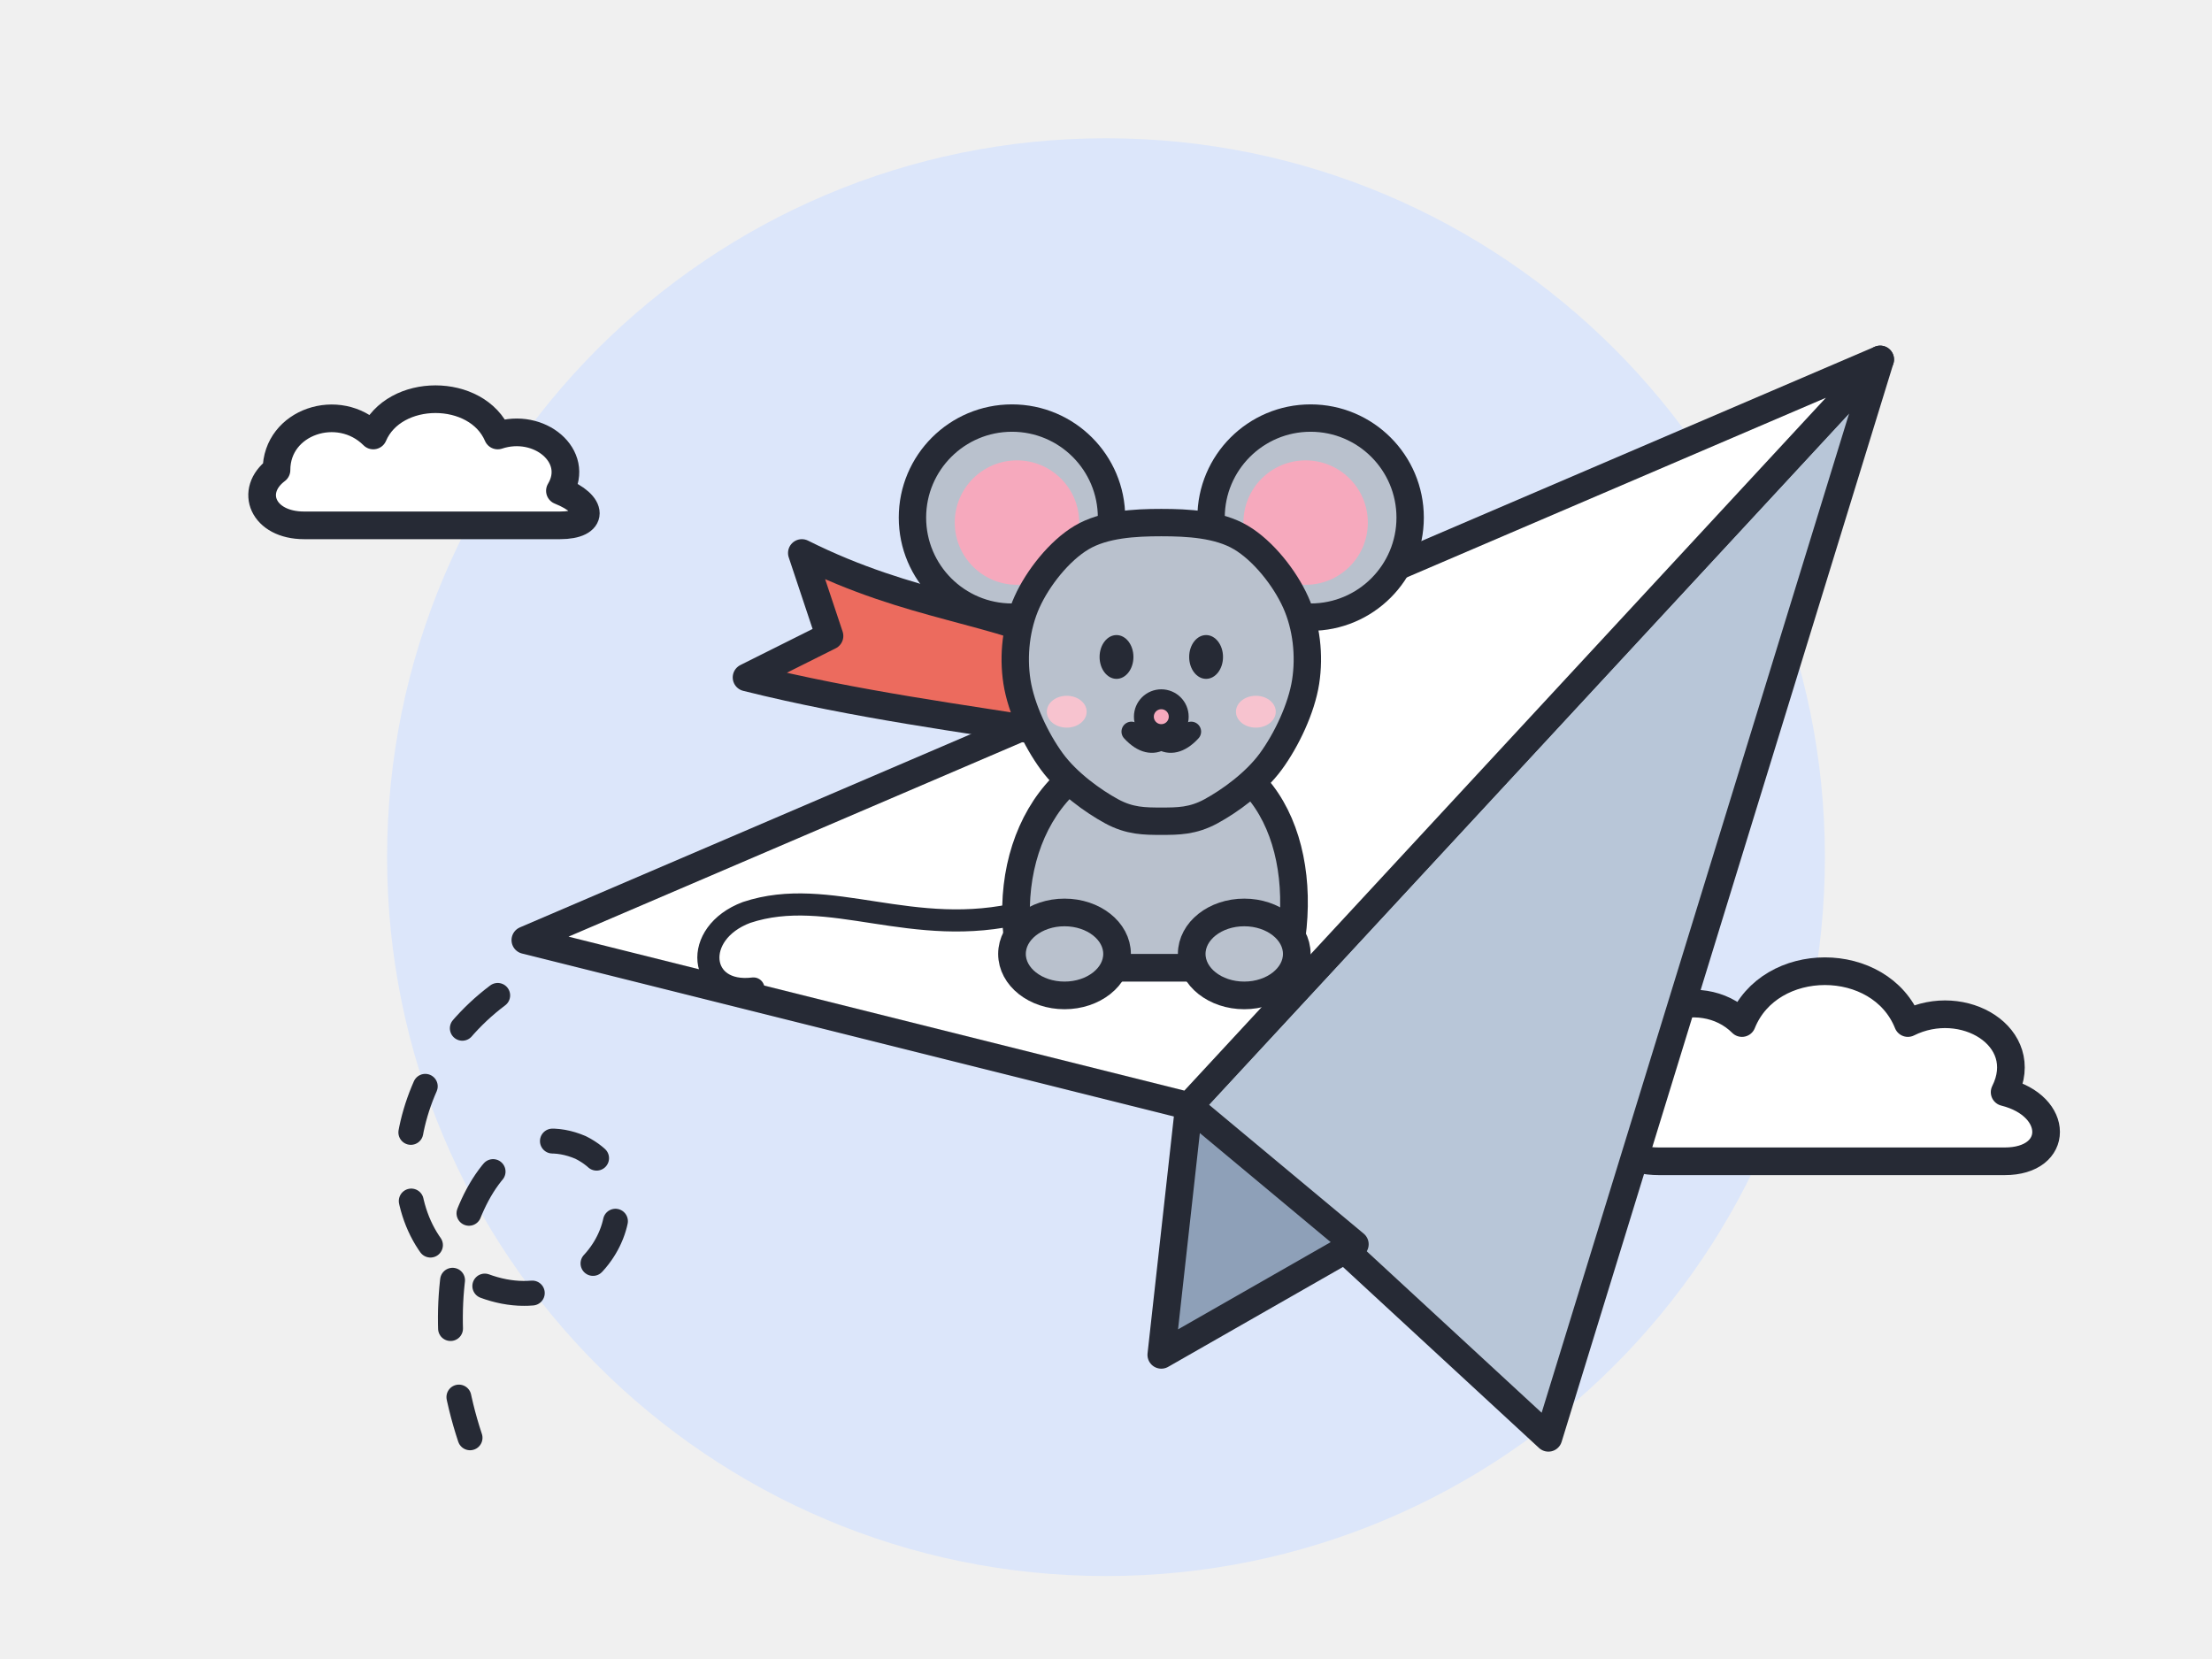
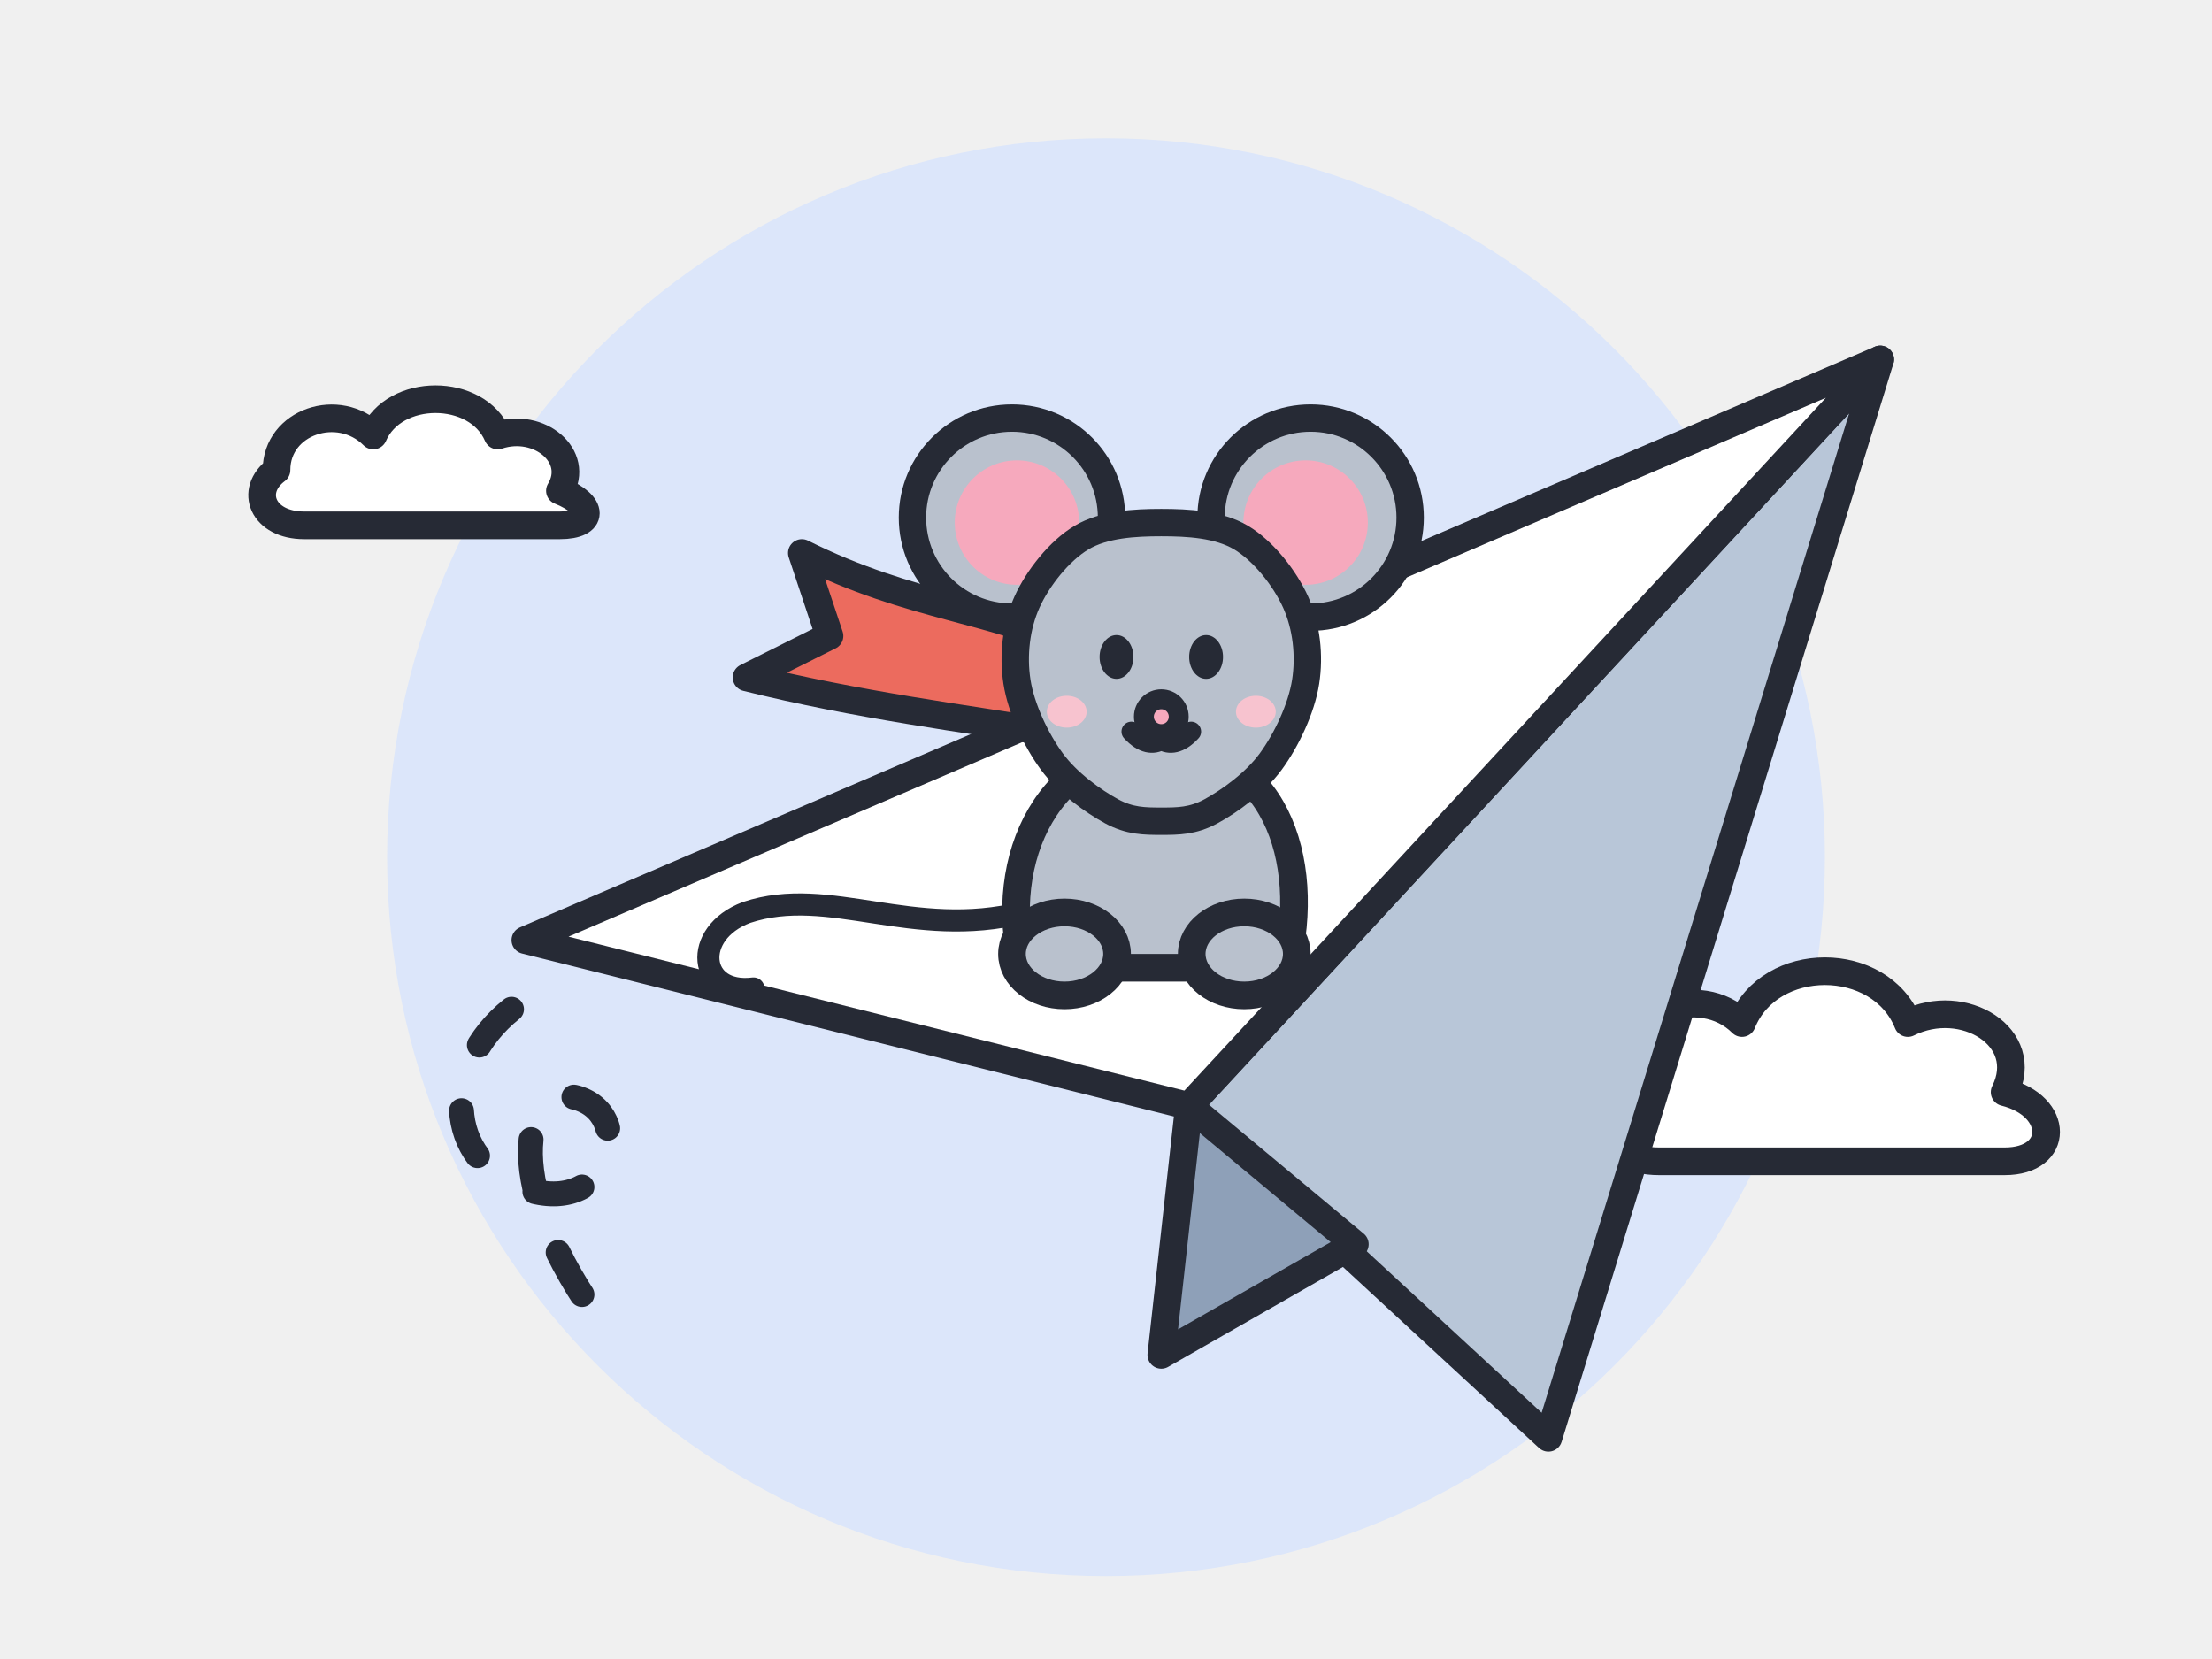
<svg xmlns="http://www.w3.org/2000/svg" viewBox="0 0 160 120" stroke="#262A35" stroke-width="2" stroke-linecap="round" stroke-linejoin="round">
  <circle class="backdrop" cx="80" cy="62" r="52" fill="#DCE6FA" stroke="none" />
  <path d="M120 84 C116 84 114 80.5 117 78 C117 73 123 71 126 74 C128 69 136 69 138 74 C142 72 147 75 145 79 C149 80 149 84 145 84 Z" fill="#FFFFFF" />
  <path d="M22 38 C19 38 18 35.5 20 34 C20 30.5 24.5 29 27 31.5 C28.5 28 34.5 28 36 31.5 C39 30.5 42 33 40.5 35.5 C43 36.5 43 38 40.5 38 Z" fill="#FFFFFF" />
-   <path d="M36 72 C28 78 27 90 35 93 C43 96 48 86 42 83 C35 80 30 92 34 104" fill="none" stroke-width="1.8" stroke-dasharray="3.5 5" />
+   <path d="M37 73 C32 77 32 84 38 86 C44 88 46 81 42 79.5 C38 78 36 85 43 95" fill="none" stroke-width="1.8" stroke-dasharray="3.5 5" />
  <path d="M86 80 L136 26 L112 104 Z" fill="#B8C6D8" />
  <path d="M86 80 L84 98 L98 90 Z" fill="#8EA0B8" />
  <path d="M38 68 L136 26 L86 80 Z" fill="#FFFFFF" />
  <path d="M74 66 C66 68 60 64 54 66 C50 67.5 50.5 72 54.5 71.5" fill="none" stroke-width="1.6" />
  <path d="M78 47 C72 44 66 44 58 40 L60 46 L54 49 C62 51 70 52 76 53 Z" fill="#EC6B5E" />
  <path d="M74 70 C72 62 76 54 84 54 C92 54 95 62 93 70 Z" fill="#B9C1CD" />
  <g transform="translate(66 27) scale(0.36)" stroke-width="5.5">
    <ellipse cx="80" cy="29" rx="20" ry="20" fill="#B9C1CD" />
    <ellipse cx="79" cy="30" rx="12.5" ry="12.5" fill="#F6A9BD" stroke="none" />
    <ellipse cx="20" cy="29" rx="20" ry="20" fill="#B9C1CD" />
    <ellipse cx="21" cy="30" rx="12.5" ry="12.5" fill="#F6A9BD" stroke="none" />
    <path d="M50 30 C55.33 30 61.5 30.33 66 33 C70.5 35.67 74.83 41.17 77 46 C79.17 50.83 79.83 56.67 79 62 C78.17 67.33 75.17 73.67 72 78 C68.83 82.33 63.67 86 60 88 C56.33 90 53.33 90 50 90 C46.67 90 43.67 90 40 88 C36.33 86 31.17 82.33 28 78 C24.83 73.67 21.83 67.33 21 62 C20.17 56.67 20.83 50.83 23 46 C25.17 41.17 29.5 35.67 34 33 C38.5 30.33 44.67 30 50 30 Z" fill="#B9C1CD" />
    <ellipse cx="41" cy="57" rx="3.4" ry="4.4" fill="#262A35" stroke="none" />
    <ellipse cx="59" cy="57" rx="3.4" ry="4.4" fill="#262A35" stroke="none" />
    <ellipse cx="31" cy="68" rx="4" ry="3.2" fill="#F7C3CF" stroke="none" />
    <ellipse cx="69" cy="68" rx="4" ry="3.2" fill="#F7C3CF" stroke="none" />
    <path d="M44 72 C46.3 74.5 48.4 74.7 50 73.7 C51.6 74.7 53.7 74.5 56 72" fill="none" stroke-width="4" />
    <ellipse cx="50" cy="69" rx="3.5" ry="3.5" fill="#F6A9BD" stroke-width="4" />
  </g>
  <ellipse cx="77" cy="69" rx="3.8" ry="3" fill="#B9C1CD" />
  <ellipse cx="90" cy="69" rx="3.8" ry="3" fill="#B9C1CD" />
</svg>
